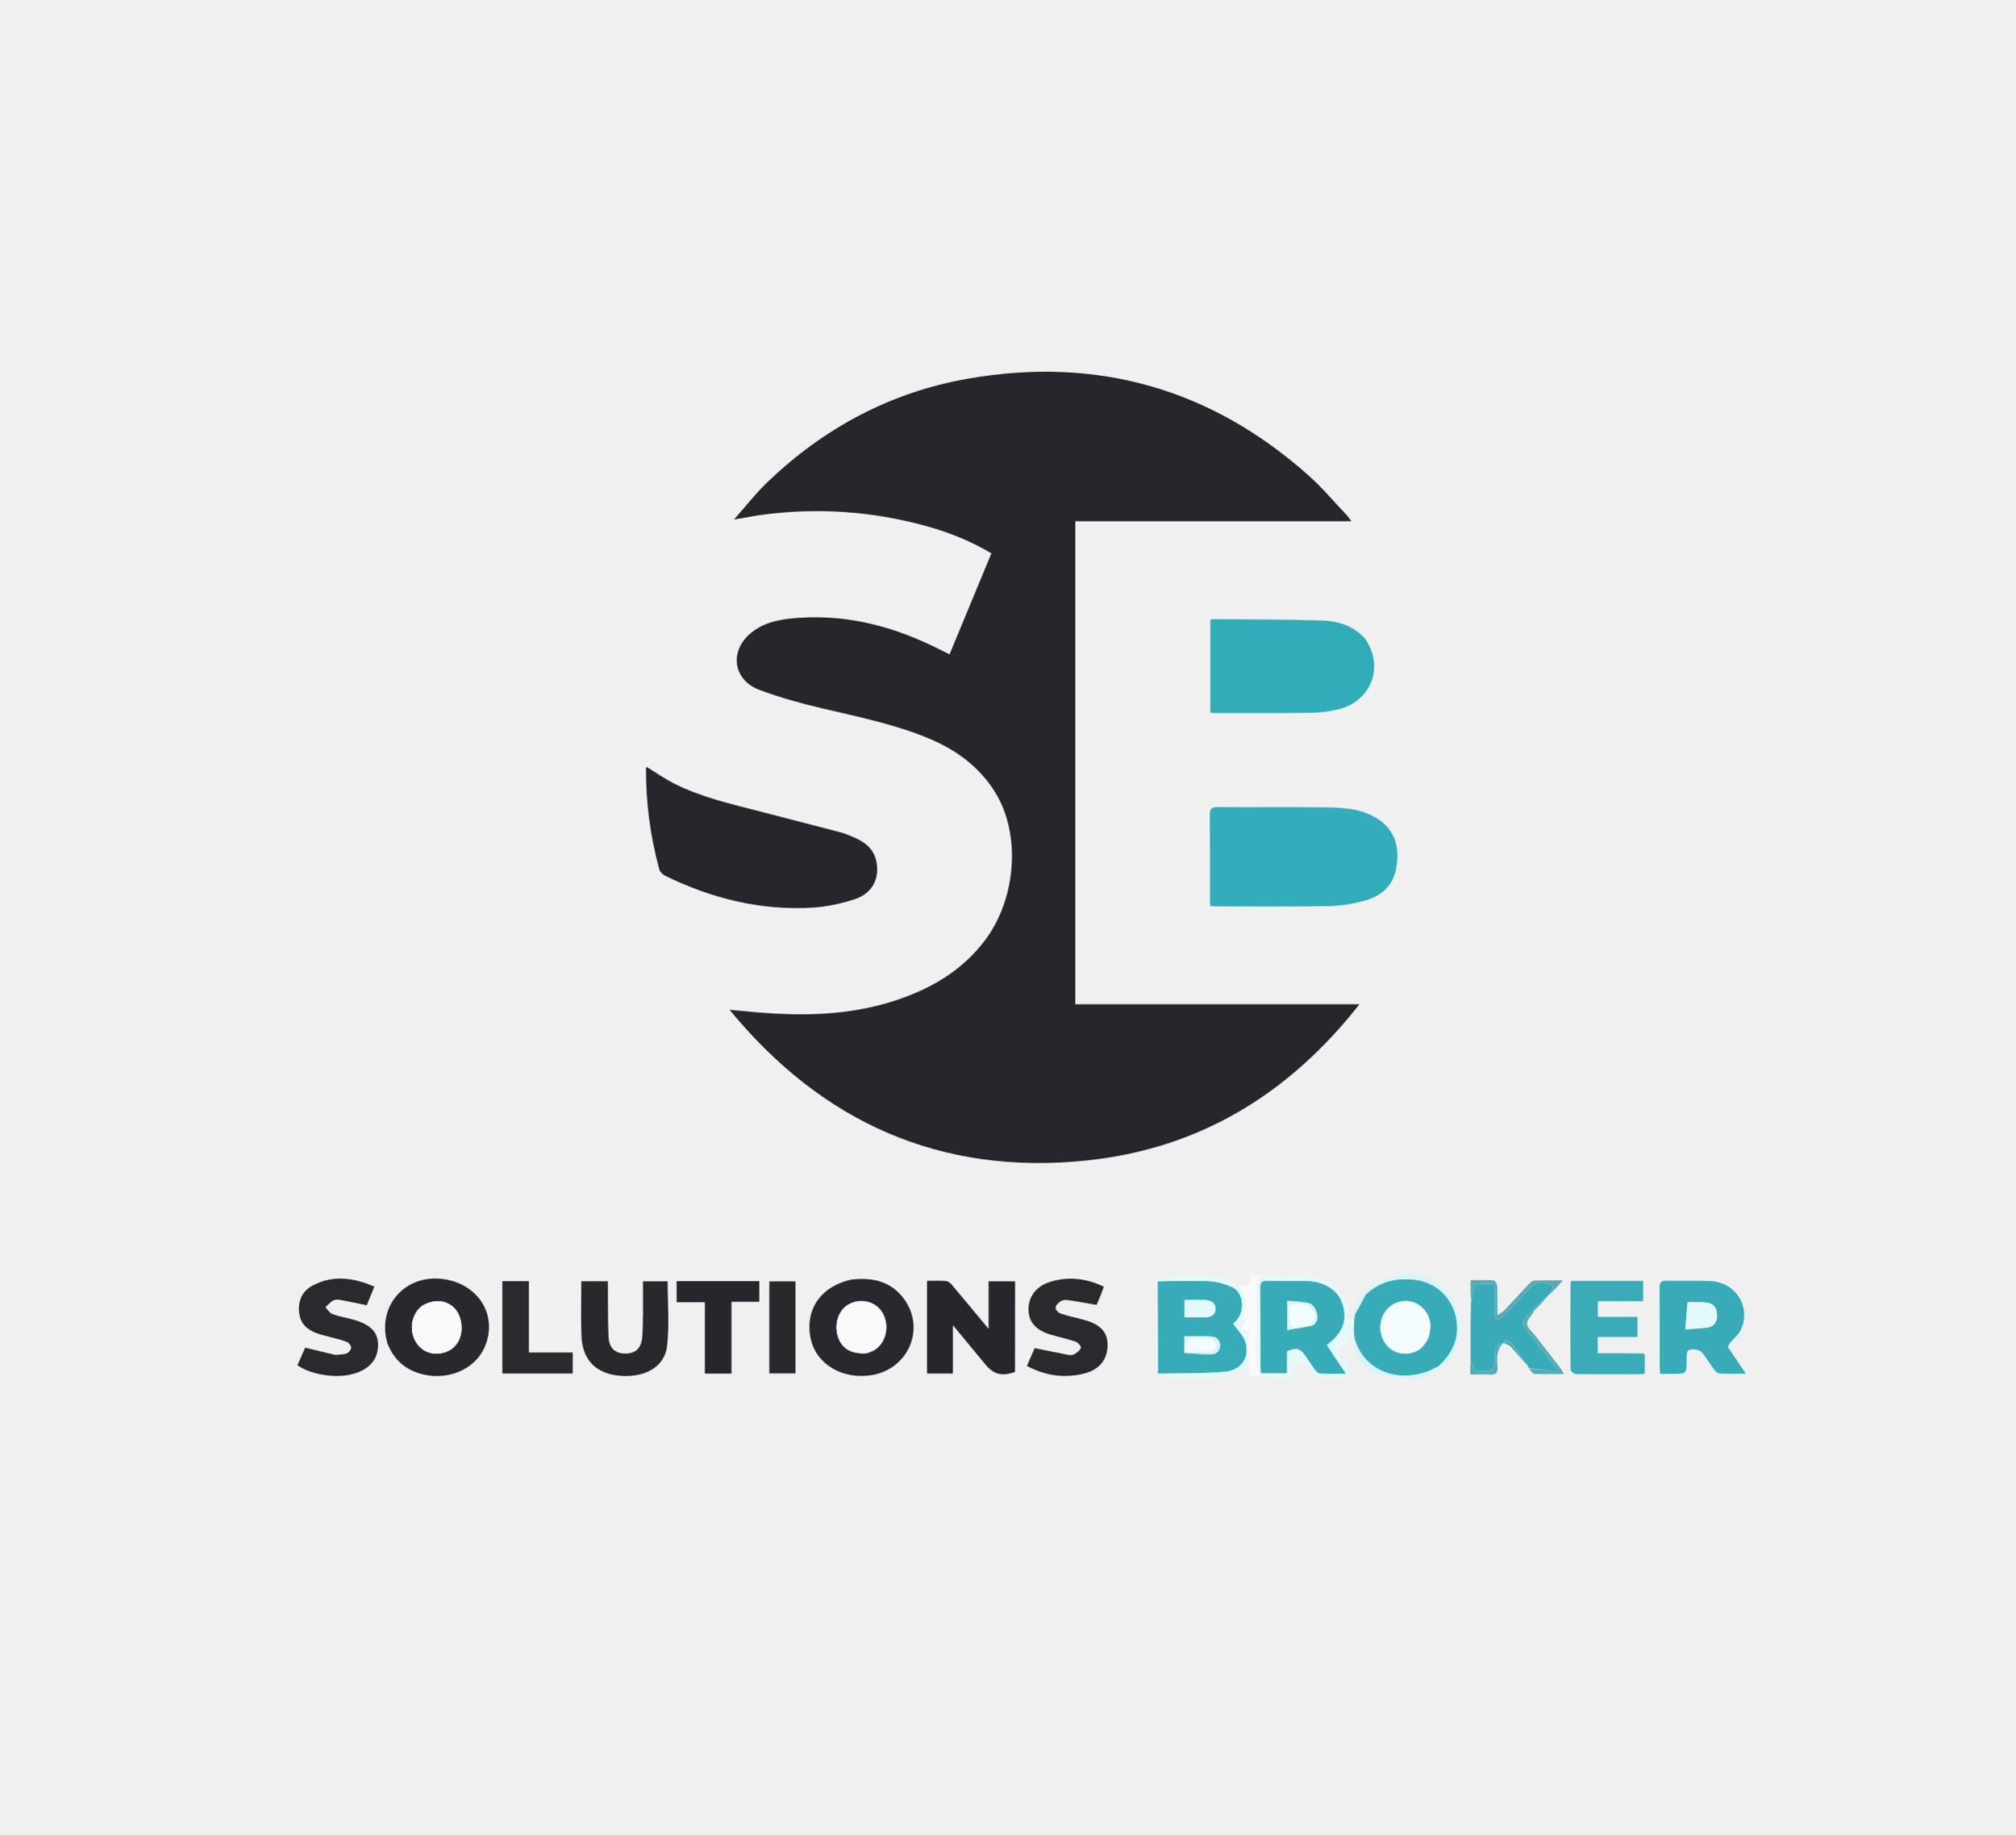
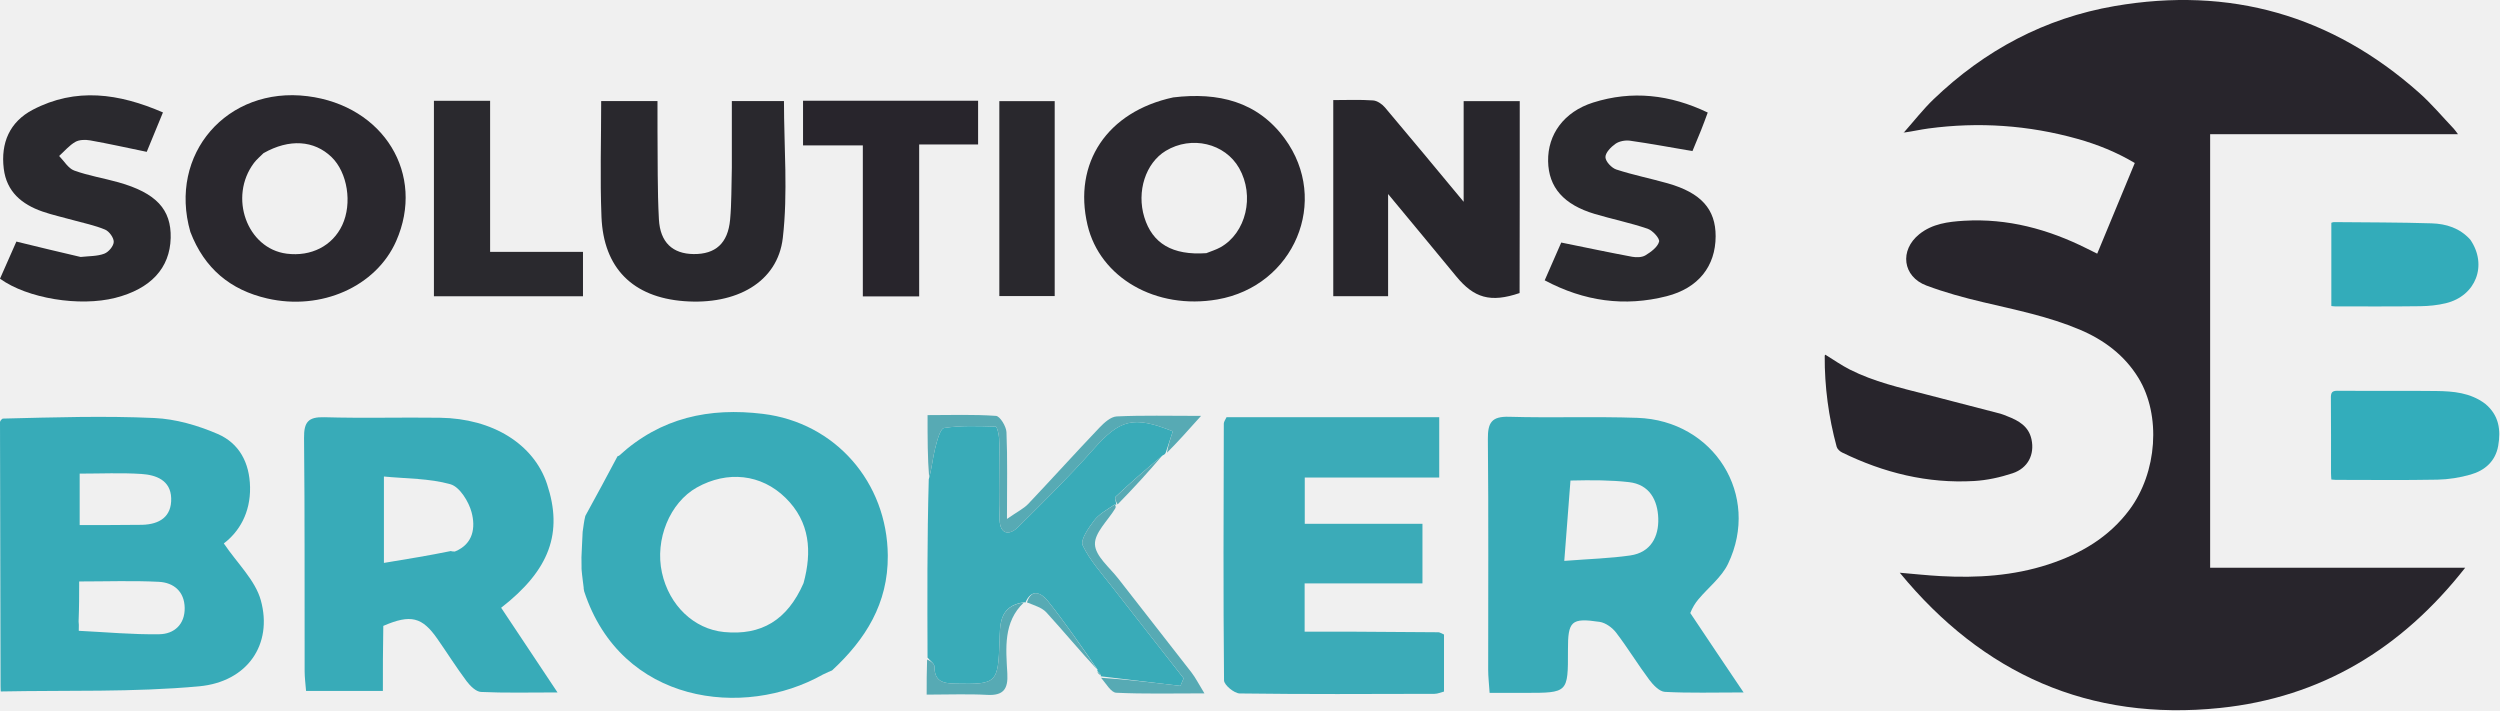
- <svg xmlns="http://www.w3.org/2000/svg" width="145" height="132" viewBox="0 0 145 132" fill="none">
-   <path d="M52.841 37.342C53.629 36.454 54.361 35.507 55.215 34.688C59.305 30.767 64.129 28.191 69.719 27.228C78.944 25.637 87.114 27.946 94.127 34.178C95.12 35.059 95.981 36.089 96.899 37.055C97.014 37.176 97.104 37.321 97.24 37.499C90.589 37.499 84 37.499 77.374 37.499C77.374 49.081 77.374 60.648 77.374 72.245C84.15 72.245 90.902 72.245 97.818 72.245C92.729 78.733 86.266 82.646 78.173 83.486C67.694 84.573 59.161 80.757 52.497 72.647C53.59 72.739 54.682 72.859 55.778 72.918C58.701 73.077 61.596 72.897 64.401 71.981C66.987 71.137 69.264 69.813 70.919 67.582C73.127 64.606 73.462 60.035 71.624 57.03C70.515 55.216 68.862 53.982 66.926 53.163C64.432 52.109 61.784 51.578 59.16 50.959C57.633 50.598 56.107 50.18 54.639 49.63C52.718 48.911 52.458 46.795 54.068 45.506C55.109 44.673 56.374 44.512 57.641 44.436C61.136 44.227 64.392 45.11 67.493 46.661C67.756 46.792 68.019 46.922 68.323 47.073C69.328 44.648 70.326 42.241 71.334 39.807C69.87 38.934 68.336 38.318 66.732 37.87C62.811 36.773 58.83 36.499 54.795 37.039C54.162 37.124 53.537 37.268 52.872 37.361C52.836 37.338 52.841 37.342 52.841 37.342Z" fill="#28252C" />
-   <path d="M61.092 60.094C62.032 60.453 62.831 60.911 63.055 61.958C63.314 63.168 62.775 64.263 61.539 64.674C60.55 65.002 59.495 65.234 58.456 65.295C54.727 65.513 51.209 64.638 47.87 63.006C47.69 62.918 47.487 62.729 47.438 62.548C46.792 60.163 46.465 57.734 46.481 55.261C46.481 55.232 46.508 55.203 46.525 55.168C47.183 55.57 47.816 56.019 48.5 56.365C50.429 57.339 52.525 57.819 54.601 58.353C56.591 58.865 58.58 59.381 60.569 59.9C60.735 59.943 60.892 60.019 61.092 60.094Z" fill="#28252C" />
-   <path d="M99.417 59.102C100.524 60.015 100.687 61.2 100.463 62.469C100.245 63.711 99.394 64.452 98.249 64.778C97.393 65.022 96.483 65.169 95.594 65.186C92.876 65.237 90.155 65.205 87.436 65.203C87.334 65.203 87.233 65.188 87.089 65.176C87.079 64.992 87.061 64.826 87.061 64.659C87.06 62.65 87.071 60.64 87.052 58.631C87.049 58.222 87.128 58.057 87.586 58.061C90.219 58.083 92.852 58.048 95.485 58.081C96.855 58.098 98.225 58.207 99.417 59.102Z" fill="#33ADBB" />
-   <path d="M98.228 45.948C99.625 47.987 98.678 50.45 96.273 51.038C95.608 51.2 94.907 51.269 94.22 51.278C91.952 51.309 89.684 51.294 87.415 51.294C87.316 51.294 87.216 51.277 87.088 51.264C87.088 49.029 87.088 46.82 87.088 44.593C87.156 44.573 87.219 44.537 87.283 44.538C89.896 44.563 92.511 44.555 95.123 44.636C96.278 44.672 97.38 45.005 98.228 45.948Z" fill="#33ACBA" />
-   <path d="M83.322 98.809C83.322 98.809 83.317 98.758 83.317 98.686C83.312 96.498 83.308 94.382 83.303 92.266C83.303 92.266 83.317 92.217 83.368 92.187C84.629 92.156 85.841 92.118 87.049 92.172C87.567 92.196 88.103 92.351 88.583 92.558C89.107 92.784 89.361 93.254 89.372 93.852C89.383 94.476 89.104 94.937 88.735 95.216C89.063 95.703 89.498 96.108 89.633 96.596C89.928 97.66 89.314 98.576 88.132 98.685C86.538 98.831 84.926 98.777 83.322 98.809ZM85.215 97.337C85.867 97.369 86.52 97.431 87.172 97.42C87.531 97.414 87.791 97.181 87.785 96.781C87.779 96.382 87.519 96.166 87.157 96.148C86.524 96.117 85.888 96.139 85.225 96.139C85.225 96.464 85.225 96.753 85.211 97.111C85.215 97.158 85.22 97.205 85.215 97.337ZM86.756 94.764C87.177 94.752 87.471 94.567 87.458 94.119C87.445 93.683 87.092 93.554 86.736 93.53C86.245 93.498 85.75 93.522 85.237 93.522C85.237 93.967 85.237 94.349 85.237 94.771C85.739 94.771 86.201 94.771 86.756 94.764Z" fill="#37ABB8" />
-   <path d="M73.034 98.7C72.047 99.036 71.486 98.87 70.88 98.131C70.137 97.225 69.386 96.325 68.566 95.335C68.566 96.555 68.566 97.668 68.566 98.807C67.924 98.807 67.328 98.807 66.703 98.807C66.703 96.597 66.703 94.389 66.703 92.143C67.165 92.143 67.612 92.123 68.056 92.154C68.198 92.164 68.364 92.281 68.462 92.396C69.333 93.426 70.192 94.466 71.133 95.599C71.133 94.401 71.133 93.31 71.133 92.178C71.787 92.178 72.381 92.178 73.039 92.178C73.039 94.33 73.039 96.489 73.034 98.7Z" fill="#28262C" />
-   <path d="M27.87 96.624C27.109 93.976 29.12 91.668 31.849 92.01C34.441 92.334 35.866 94.665 34.861 96.937C34.18 98.476 32.319 99.307 30.481 98.883C29.232 98.595 28.349 97.869 27.87 96.624ZM30.355 93.946C30.247 94.056 30.124 94.155 30.032 94.277C29.161 95.435 29.793 97.188 31.141 97.361C31.975 97.467 32.699 97.096 33.03 96.392C33.376 95.653 33.21 94.601 32.665 94.076C32.076 93.51 31.235 93.446 30.355 93.946Z" fill="#2A282E" />
-   <path d="M61.266 92.053C62.8 91.869 64.127 92.191 65.051 93.449C66.605 95.563 65.374 98.466 62.765 98.918C60.681 99.278 58.774 98.184 58.352 96.385C57.859 94.285 59.018 92.536 61.266 92.053ZM62.39 97.345C62.549 97.28 62.717 97.231 62.867 97.147C63.743 96.66 64.04 95.397 63.505 94.457C63.023 93.609 61.885 93.341 61.011 93.868C60.327 94.282 60.015 95.249 60.283 96.124C60.555 97.012 61.231 97.425 62.39 97.345Z" fill="#2A282E" />
-   <path d="M124.326 96.896C124.746 97.526 125.147 98.123 125.62 98.823C124.9 98.823 124.304 98.841 123.71 98.81C123.577 98.802 123.425 98.642 123.33 98.515C123.051 98.142 122.809 97.742 122.526 97.372C122.434 97.251 122.271 97.132 122.126 97.111C121.433 97.008 121.355 97.089 121.357 97.797C121.36 98.834 121.36 98.834 120.317 98.834C120.044 98.834 119.771 98.834 119.456 98.834C119.441 98.615 119.421 98.448 119.421 98.28C119.419 96.411 119.431 94.542 119.413 92.674C119.409 92.277 119.503 92.12 119.928 92.133C120.965 92.163 122.005 92.123 123.042 92.159C124.905 92.223 126.038 94.04 125.243 95.7C125.086 96.028 124.764 96.275 124.523 96.562C124.444 96.656 124.379 96.762 124.326 96.896ZM121.418 93.68C121.37 94.3 121.322 94.921 121.267 95.631C121.885 95.582 122.382 95.569 122.87 95.498C123.367 95.427 123.564 95.042 123.549 94.597C123.534 94.162 123.341 93.776 122.837 93.719C122.395 93.669 121.947 93.668 121.418 93.68Z" fill="#39ABB8" />
-   <path d="M103.497 98.292C103.44 98.316 103.383 98.339 103.274 98.392C101.353 99.475 98.378 99.107 97.481 96.374C97.482 96.355 97.466 96.32 97.468 96.28C97.456 96.162 97.441 96.083 97.43 95.971C97.424 95.891 97.414 95.847 97.417 95.767C97.421 95.685 97.411 95.638 97.414 95.547C97.428 95.326 97.429 95.148 97.443 94.932C97.466 94.785 97.475 94.677 97.508 94.543C97.786 94.041 98.038 93.567 98.291 93.093C98.291 93.093 98.296 93.095 98.328 93.08C99.344 92.15 100.528 91.908 101.819 92.066C103.58 92.28 104.836 93.732 104.849 95.504C104.858 96.668 104.31 97.539 103.497 98.292ZM102.805 96.173C103.013 95.409 102.963 94.689 102.369 94.105C101.777 93.522 100.954 93.44 100.217 93.851C99.56 94.218 99.192 95.115 99.368 95.919C99.543 96.715 100.144 97.289 100.877 97.36C101.776 97.448 102.409 97.078 102.805 96.173Z" fill="#38ABB8" />
-   <path d="M116.086 97.35C116.83 97.355 117.522 97.359 118.214 97.365C118.245 97.365 118.276 97.389 118.349 97.42C118.349 97.86 118.349 98.317 118.349 98.804C118.275 98.822 118.196 98.859 118.117 98.859C116.542 98.864 114.966 98.872 113.391 98.85C113.257 98.848 113.011 98.645 113.01 98.533C112.99 96.456 112.999 94.378 113.005 92.301C113.005 92.255 113.043 92.208 113.071 92.145C114.778 92.145 116.486 92.145 118.233 92.145C118.233 92.629 118.233 93.087 118.233 93.609C117.157 93.609 116.077 93.609 114.969 93.609C114.969 94.008 114.969 94.342 114.969 94.733C115.929 94.733 116.857 94.733 117.826 94.733C117.826 95.229 117.826 95.668 117.826 96.18C116.881 96.18 115.94 96.18 114.966 96.18C114.966 96.59 114.966 96.93 114.966 97.35C115.322 97.35 115.678 97.35 116.086 97.35Z" fill="#3BABB8" />
-   <path d="M46.268 94.446C46.268 93.668 46.268 92.942 46.268 92.177C46.889 92.177 47.484 92.177 48.039 92.177C48.039 93.731 48.177 95.299 47.999 96.829C47.825 98.332 46.42 99.112 44.641 98.975C42.907 98.841 41.907 97.856 41.838 96.109C41.787 94.813 41.828 93.513 41.828 92.175C42.442 92.175 43.054 92.175 43.742 92.175C43.742 92.504 43.739 92.843 43.742 93.181C43.753 94.186 43.736 95.192 43.79 96.195C43.832 96.982 44.26 97.366 44.966 97.374C45.712 97.383 46.134 97.01 46.209 96.209C46.261 95.642 46.25 95.069 46.268 94.446Z" fill="#29282D" />
-   <path d="M24.14 97.472C24.442 97.441 24.713 97.449 24.947 97.36C25.091 97.305 25.262 97.103 25.266 96.962C25.27 96.821 25.113 96.602 24.973 96.544C24.626 96.397 24.249 96.322 23.883 96.22C23.534 96.123 23.178 96.046 22.837 95.926C22.142 95.683 21.625 95.257 21.529 94.475C21.422 93.597 21.73 92.881 22.515 92.47C23.978 91.705 25.439 91.912 26.938 92.561C26.73 93.068 26.544 93.52 26.387 93.901C25.705 93.76 25.088 93.622 24.467 93.512C24.303 93.482 24.096 93.486 23.96 93.563C23.753 93.682 23.592 93.878 23.411 94.041C23.579 94.211 23.718 94.461 23.922 94.535C24.406 94.712 24.923 94.794 25.422 94.934C26.706 95.296 27.225 95.856 27.201 96.828C27.175 97.851 26.524 98.555 25.319 98.862C24.108 99.171 22.332 98.884 21.401 98.211C21.597 97.767 21.797 97.315 21.958 96.95C22.705 97.132 23.399 97.301 24.14 97.472Z" fill="#2A292E" />
-   <path d="M79.199 93.169C79.078 93.456 78.974 93.71 78.907 93.874C78.156 93.746 77.472 93.618 76.784 93.521C76.625 93.499 76.42 93.537 76.292 93.627C76.138 93.734 75.947 93.929 75.951 94.082C75.954 94.229 76.16 94.448 76.321 94.5C76.894 94.687 77.489 94.805 78.07 94.97C79.203 95.293 79.697 95.849 79.695 96.769C79.693 97.782 79.112 98.53 78.031 98.805C76.602 99.169 75.232 98.981 73.887 98.265C74.107 97.762 74.306 97.309 74.449 96.982C75.292 97.153 76.073 97.319 76.856 97.465C77.003 97.492 77.193 97.488 77.312 97.415C77.499 97.301 77.722 97.138 77.774 96.952C77.803 96.844 77.555 96.57 77.384 96.512C76.797 96.312 76.185 96.188 75.589 96.01C74.53 95.695 74.019 95.106 74.003 94.217C73.987 93.308 74.54 92.54 75.53 92.226C76.853 91.806 78.144 91.951 79.427 92.565C79.345 92.787 79.281 92.961 79.199 93.169Z" fill="#2A292E" />
-   <path d="M105.814 97.981C105.809 96.559 105.803 95.136 105.844 93.654C105.924 93.364 105.94 93.13 105.998 92.906C106.044 92.725 106.119 92.423 106.218 92.407C106.628 92.344 107.052 92.363 107.47 92.374C107.5 92.375 107.544 92.553 107.55 92.651C107.563 92.84 107.554 93.031 107.554 93.221C107.555 93.695 107.541 94.171 107.562 94.644C107.578 94.989 107.795 95.025 108.008 94.816C108.631 94.202 109.253 93.585 109.834 92.931C110.482 92.202 110.799 92.102 111.767 92.488C111.709 92.662 111.651 92.837 111.593 93.012C111.593 93.012 111.576 93.055 111.522 93.072C111.105 93.415 110.738 93.739 110.381 94.073C110.351 94.102 110.389 94.203 110.396 94.27C110.396 94.27 110.378 94.268 110.349 94.269C110.162 94.396 109.973 94.498 109.856 94.655C109.722 94.834 109.517 95.127 109.579 95.257C109.759 95.63 110.052 95.952 110.311 96.285C110.88 97.02 111.456 97.751 112.03 98.483C112.004 98.544 111.977 98.606 111.951 98.667C111.307 98.59 110.662 98.512 110.017 98.434C110.017 98.434 110.017 98.428 110.019 98.4C109.99 98.349 109.961 98.327 109.931 98.305C109.931 98.305 109.942 98.303 109.939 98.269C109.539 97.691 109.156 97.136 108.738 96.611C108.585 96.419 108.345 96.281 108.187 96.649C108.187 96.649 108.187 96.637 108.15 96.637C107.541 96.731 107.575 97.195 107.561 97.594C107.526 98.6 107.496 98.634 106.494 98.613C106.198 98.607 105.981 98.565 105.982 98.199C105.982 98.126 105.873 98.054 105.814 97.981Z" fill="#39ABB8" />
-   <path d="M52.633 95.176C52.633 96.418 52.633 97.608 52.633 98.815C51.98 98.815 51.38 98.815 50.718 98.815C50.718 97.117 50.718 95.432 50.718 93.683C50.01 93.683 49.361 93.683 48.687 93.683C48.687 93.143 48.687 92.668 48.687 92.165C50.673 92.165 52.639 92.165 54.635 92.165C54.635 92.658 54.635 93.133 54.635 93.652C53.976 93.652 53.342 93.652 52.633 93.652C52.633 94.17 52.633 94.647 52.633 95.176Z" fill="#28252C" />
-   <path d="M38.055 95.28C38.055 95.969 38.055 96.606 38.055 97.298C39.123 97.298 40.15 97.298 41.21 97.298C41.21 97.828 41.21 98.303 41.21 98.807C39.527 98.807 37.855 98.807 36.145 98.807C36.145 96.604 36.145 94.4 36.145 92.166C36.763 92.166 37.377 92.166 38.055 92.166C38.055 93.196 38.055 94.212 38.055 95.28Z" fill="#2A292E" />
-   <path d="M55.356 94.031C55.356 93.394 55.356 92.808 55.356 92.18C55.989 92.18 56.598 92.18 57.238 92.18C57.238 94.379 57.238 96.57 57.238 98.801C56.634 98.801 56.024 98.801 55.356 98.801C55.356 97.22 55.356 95.652 55.356 94.031Z" fill="#29282D" />
-   <path d="M97.404 95.802C97.414 95.847 97.424 95.892 97.411 95.972C97.388 96.007 97.35 96.012 97.35 96.012C96.887 95.947 96.916 96.204 97.06 96.526C96.751 96.705 96.463 96.873 96.08 97.096C96.369 97.49 96.672 97.893 96.961 98.305C97.062 98.45 97.231 98.716 97.19 98.76C97.042 98.921 96.828 99.072 96.618 99.113C96.317 99.171 95.99 99.084 95.687 99.136C94.801 99.288 94.306 98.827 93.943 98.108C93.878 97.978 93.772 97.869 93.732 97.815C93.576 98.017 93.477 98.162 93.36 98.292C93.306 98.352 93.171 98.369 93.155 98.427C92.94 99.227 92.312 99.157 91.705 99.127C91.397 99.111 91.09 99.082 90.726 99.008C90.577 98.688 90.415 98.422 90.404 98.15C90.371 97.245 90.384 96.337 90.395 95.43C90.4 95.02 90.494 94.606 90.456 94.202C90.376 93.362 90.252 92.528 90.704 91.745C91.373 91.779 92.044 91.856 92.711 91.835C93.224 91.818 93.732 91.677 94.243 91.592C94.258 91.637 94.274 91.682 94.29 91.727C94.189 91.802 94.088 91.877 93.987 91.952C95.44 91.846 96.377 92.469 96.926 93.923C96.898 93.913 97.008 93.954 97.102 93.989C97.253 94.314 96.53 94.759 97.329 94.966C97.389 94.968 97.43 94.97 97.43 94.97C97.429 95.148 97.428 95.327 97.391 95.555C97.372 95.671 97.388 95.736 97.404 95.802ZM92.617 97.163C93.276 96.919 93.551 96.995 93.922 97.528C94.159 97.868 94.38 98.22 94.628 98.551C94.713 98.665 94.855 98.806 94.977 98.812C95.553 98.839 96.132 98.824 96.834 98.824C96.327 98.062 95.894 97.413 95.466 96.769C96.647 95.852 96.971 94.948 96.58 93.768C96.259 92.799 95.264 92.174 93.98 92.157C93.046 92.144 92.111 92.172 91.177 92.144C90.783 92.133 90.678 92.262 90.682 92.646C90.702 94.532 90.692 96.418 90.696 98.304C90.697 98.469 90.719 98.634 90.731 98.787C91.374 98.787 91.954 98.787 92.595 98.787C92.595 98.25 92.595 97.752 92.617 97.163Z" fill="#E4F9FA" />
-   <path d="M83.322 98.853C84.926 98.777 86.538 98.831 88.132 98.685C89.314 98.576 89.928 97.66 89.633 96.596C89.498 96.108 89.063 95.703 88.735 95.216C89.104 94.937 89.383 94.476 89.372 93.852C89.361 93.254 89.107 92.784 88.583 92.558C88.103 92.352 87.567 92.196 87.049 92.173C85.841 92.118 84.629 92.156 83.371 92.162C83.548 92.061 83.768 91.877 83.999 91.862C84.957 91.796 85.919 91.746 86.878 91.763C87.33 91.772 87.779 91.947 88.27 92.051C88.311 92.055 88.31 92.055 88.31 92.055C88.528 92.189 88.746 92.324 89.027 92.465C89.09 92.472 89.142 92.472 89.142 92.472C89.142 92.472 89.143 92.471 89.143 92.509C89.281 92.73 89.42 92.913 89.562 93.134C89.598 93.32 89.63 93.468 89.662 93.65C89.662 93.731 89.662 93.777 89.662 93.862C89.662 93.98 89.662 94.058 89.644 94.163C89.569 94.276 89.513 94.362 89.456 94.489C89.524 94.677 89.593 94.823 89.662 94.968C89.663 94.968 89.662 94.969 89.658 95.005C89.559 95.192 89.463 95.343 89.327 95.556C89.526 95.645 89.698 95.722 89.898 95.822C89.892 96.069 89.833 96.292 89.832 96.516C89.831 97.109 89.855 97.702 89.87 98.295C89.6 98.406 89.331 98.516 89.061 98.627C88.66 98.793 88.263 99.086 87.855 99.104C86.49 99.165 85.12 99.135 83.752 99.118C83.608 99.116 83.465 98.974 83.322 98.853Z" fill="#E4F9FA" />
-   <path d="M89.558 93.096C89.419 92.913 89.281 92.73 89.142 92.509C89.955 92.522 89.955 92.522 89.991 91.718C90.206 91.709 90.431 91.698 90.68 91.717C90.252 92.528 90.376 93.361 90.456 94.202C90.494 94.606 90.4 95.02 90.395 95.43C90.384 96.337 90.371 97.245 90.404 98.15C90.414 98.422 90.576 98.688 90.686 98.99C90.438 99.024 90.174 99.024 89.927 99.024C89.927 98.744 89.927 98.545 89.898 98.32C89.855 97.702 89.831 97.109 89.832 96.516C89.833 96.292 89.892 96.069 89.897 95.782C89.869 95.488 89.869 95.256 89.869 94.99C89.825 94.986 89.743 94.977 89.662 94.969C89.662 94.969 89.663 94.968 89.663 94.927C89.594 94.74 89.525 94.594 89.456 94.448C89.513 94.362 89.569 94.276 89.679 94.158C89.709 94.025 89.685 93.924 89.662 93.823C89.662 93.777 89.662 93.731 89.699 93.643C89.761 93.437 89.784 93.272 89.808 93.107C89.725 93.104 89.641 93.1 89.558 93.096Z" fill="#FAF9FA" />
-   <path d="M103.517 98.318C104.31 97.539 104.858 96.668 104.849 95.504C104.836 93.731 103.58 92.28 101.819 92.065C100.528 91.908 99.344 92.149 98.326 93.078C98.328 92.943 98.318 92.709 98.406 92.664C98.977 92.37 99.566 92.107 100.157 91.854C100.343 91.774 100.555 91.728 100.757 91.715C101.148 91.69 101.545 91.666 101.933 91.707C102.275 91.742 102.609 91.866 102.838 91.923C103.139 92.144 103.353 92.348 103.606 92.475C103.857 92.602 104.135 92.61 104.169 93.013C104.186 93.209 104.507 93.362 104.598 93.574C105.215 95.005 105.137 96.43 104.397 97.786C104.253 98.05 103.831 98.162 103.517 98.318Z" fill="#D6F5F7" />
-   <path d="M111.624 93.008C111.651 92.836 111.709 92.661 111.766 92.488C110.799 92.102 110.482 92.201 109.833 92.931C109.253 93.585 108.631 94.201 108.008 94.815C107.795 95.025 107.578 94.988 107.562 94.644C107.541 94.17 107.555 93.695 107.554 93.22C107.554 93.031 107.563 92.84 107.55 92.651C107.544 92.553 107.5 92.375 107.47 92.374C107.052 92.363 106.628 92.344 106.218 92.407C106.119 92.422 106.044 92.725 105.997 92.906C105.94 93.129 105.924 93.364 105.852 93.606C105.814 93.136 105.814 92.655 105.814 92.095C106.377 92.095 106.928 92.075 107.474 92.113C107.572 92.12 107.723 92.368 107.729 92.509C107.757 93.157 107.742 93.808 107.742 94.615C108.004 94.432 108.151 94.362 108.255 94.252C108.837 93.638 109.404 93.01 109.988 92.397C110.101 92.278 110.261 92.133 110.406 92.126C111.038 92.097 111.672 92.114 112.452 92.114C112.123 92.481 111.889 92.743 111.624 93.008Z" fill="#57AAB4" />
-   <path d="M110.026 98.47C110.662 98.512 111.307 98.59 111.951 98.667C111.977 98.606 112.004 98.544 112.03 98.483C111.456 97.751 110.88 97.02 110.311 96.285C110.052 95.952 109.759 95.63 109.579 95.257C109.517 95.127 109.722 94.834 109.856 94.655C109.973 94.498 110.162 94.396 110.358 94.267C110.387 94.296 110.385 94.334 110.369 94.362C110.192 94.654 109.864 94.952 109.877 95.234C109.89 95.52 110.234 95.794 110.444 96.065C111.033 96.825 111.63 97.579 112.218 98.338C112.318 98.468 112.392 98.617 112.534 98.849C111.752 98.849 111.072 98.866 110.394 98.834C110.269 98.828 110.153 98.621 110.026 98.47Z" fill="#57AAB4" />
-   <path d="M97.48 96.394C98.378 99.107 101.353 99.474 103.258 98.418C103.005 98.803 102.719 99.154 102.145 99.135C101.116 99.102 100.083 99.196 99.084 98.826C98.757 98.704 98.469 98.594 98.296 98.263C98.234 98.145 98.072 98.08 97.918 97.987C97.88 97.984 97.881 97.985 97.881 97.985C97.802 97.81 97.705 97.641 97.647 97.46C97.569 97.219 97.521 96.969 97.462 96.639C97.469 96.502 97.475 96.448 97.48 96.394Z" fill="#D6F5F7" />
-   <path d="M105.803 98.027C105.873 98.054 105.982 98.126 105.982 98.198C105.981 98.565 106.198 98.607 106.494 98.613C107.496 98.634 107.525 98.599 107.561 97.594C107.575 97.195 107.541 96.731 108.153 96.641C107.649 97.117 107.716 97.752 107.751 98.367C107.772 98.744 107.656 98.908 107.258 98.886C106.795 98.86 106.328 98.88 105.792 98.88C105.792 98.576 105.792 98.324 105.803 98.027Z" fill="#57AAB4" />
-   <path d="M83.275 92.299C83.308 94.382 83.312 96.498 83.31 98.661C83.274 98.648 83.221 98.588 83.221 98.527C83.227 96.462 83.237 94.397 83.275 92.299Z" fill="#E4F9FA" />
-   <path d="M108.227 96.641C108.345 96.281 108.585 96.419 108.737 96.611C109.156 97.137 109.539 97.692 109.935 98.273C109.525 97.835 109.124 97.35 108.701 96.885C108.593 96.767 108.414 96.715 108.227 96.641Z" fill="#57AAB4" />
-   <path d="M110.428 94.26C110.389 94.203 110.35 94.102 110.381 94.073C110.737 93.739 111.105 93.415 111.503 93.084C111.178 93.469 110.819 93.859 110.428 94.26Z" fill="#57AAB4" />
-   <path d="M98.254 93.097C98.038 93.567 97.786 94.041 97.501 94.536C97.469 94.556 97.455 94.543 97.458 94.51C97.461 94.431 97.462 94.387 97.463 94.342C97.502 93.8 97.64 93.317 98.254 93.097Z" fill="#D6F5F7" />
-   <path d="M88.311 92.055C88.236 91.939 88.16 91.823 88.068 91.682C88.257 91.682 88.463 91.682 88.846 91.682C88.614 91.87 88.501 91.961 88.349 92.054C88.31 92.055 88.311 92.055 88.311 92.055Z" fill="#E4F9FA" />
-   <path d="M95.105 91.831C95.186 91.74 95.3 91.657 95.415 91.574C95.441 91.627 95.467 91.68 95.493 91.733C95.375 91.769 95.258 91.805 95.105 91.831Z" fill="#E4F9FA" />
-   <path d="M97.481 96.374C97.475 96.448 97.469 96.502 97.461 96.596C97.408 96.545 97.358 96.453 97.361 96.34C97.431 96.319 97.448 96.319 97.466 96.319C97.466 96.319 97.482 96.355 97.481 96.374Z" fill="#E4F9FA" />
-   <path d="M97.443 94.932C97.43 94.97 97.389 94.968 97.368 94.966C97.351 94.854 97.355 94.744 97.384 94.592C97.408 94.549 97.455 94.543 97.455 94.543C97.455 94.543 97.469 94.556 97.477 94.563C97.475 94.678 97.466 94.785 97.443 94.932Z" fill="#D6F5F7" />
-   <path d="M97.458 94.51C97.455 94.543 97.408 94.55 97.384 94.551C97.374 94.485 97.388 94.417 97.432 94.346C97.462 94.387 97.461 94.431 97.458 94.51Z" fill="#E4F9FA" />
-   <path d="M97.881 98.192C97.827 98.167 97.773 98.143 97.719 98.119C97.752 98.077 97.786 98.035 97.85 97.989C97.881 97.985 97.88 97.984 97.88 97.984C97.879 98.03 97.879 98.077 97.879 98.158C97.88 98.192 97.881 98.192 97.881 98.192Z" fill="#D6F5F7" />
-   <path d="M97.468 96.279C97.448 96.319 97.431 96.319 97.388 96.32C97.36 96.243 97.358 96.165 97.353 96.05C97.35 96.011 97.388 96.007 97.407 96.006C97.441 96.083 97.456 96.161 97.468 96.279Z" fill="#D6F5F7" />
-   <path d="M109.936 98.332C109.96 98.327 109.99 98.349 110.022 98.4C109.996 98.406 109.969 98.383 109.936 98.332Z" fill="#57AAB4" />
-   <path d="M89.132 92.454C89.14 92.472 89.09 92.471 89.064 92.471C89.067 92.459 89.095 92.448 89.132 92.454Z" fill="#FAF9FA" />
-   <path d="M97.88 98.192C97.892 98.207 97.904 98.221 97.916 98.234C97.908 98.229 97.9 98.224 97.886 98.205C97.881 98.191 97.88 98.192 97.88 98.192Z" fill="#D6F5F7" />
-   <path d="M95.753 91.791C95.75 91.787 95.755 91.796 95.753 91.791V91.791Z" fill="#E4F9FA" />
-   <path d="M52.832 37.337C52.83 37.357 52.83 37.379 52.831 37.401C52.821 37.386 52.811 37.372 52.821 37.35C52.841 37.342 52.835 37.339 52.832 37.337Z" fill="#28252C" />
-   <path d="M86.709 94.768C86.201 94.771 85.739 94.771 85.237 94.771C85.237 94.349 85.237 93.967 85.237 93.522C85.75 93.522 86.245 93.498 86.736 93.53C87.092 93.553 87.445 93.683 87.458 94.119C87.471 94.567 87.177 94.752 86.709 94.768Z" fill="#E4F9FA" />
-   <path d="M85.225 97.251C85.22 97.204 85.215 97.158 85.24 97.049C85.409 96.351 85.561 96.21 86.19 96.222C86.512 96.228 86.846 96.254 87.15 96.35C87.311 96.401 87.522 96.621 87.524 96.766C87.525 96.921 87.315 97.201 87.179 97.213C86.531 97.265 85.877 97.245 85.225 97.251Z" fill="#F3FCFC" />
-   <path d="M85.219 97.294C85.877 97.246 86.531 97.265 87.179 97.213C87.315 97.202 87.525 96.921 87.524 96.766C87.522 96.621 87.311 96.401 87.15 96.35C86.846 96.254 86.512 96.228 86.19 96.222C85.561 96.21 85.409 96.351 85.246 97.014C85.225 96.753 85.225 96.464 85.225 96.139C85.888 96.139 86.524 96.117 87.157 96.148C87.519 96.166 87.779 96.382 87.785 96.781C87.791 97.181 87.531 97.414 87.172 97.42C86.52 97.431 85.867 97.369 85.219 97.294Z" fill="#D6F5F7" />
-   <path d="M30.389 93.926C31.235 93.446 32.076 93.51 32.665 94.076C33.21 94.602 33.376 95.653 33.03 96.392C32.699 97.096 31.975 97.467 31.141 97.361C29.793 97.188 29.161 95.435 30.032 94.277C30.124 94.155 30.247 94.056 30.389 93.926Z" fill="#FAF9FA" />
-   <path d="M62.346 97.351C61.231 97.424 60.555 97.012 60.283 96.124C60.014 95.249 60.327 94.281 61.011 93.868C61.885 93.341 63.023 93.609 63.505 94.457C64.04 95.397 63.743 96.659 62.867 97.147C62.717 97.23 62.549 97.28 62.346 97.351Z" fill="#FAF9FA" />
-   <path d="M121.46 93.663C121.947 93.668 122.395 93.669 122.837 93.719C123.341 93.776 123.534 94.162 123.549 94.597C123.564 95.042 123.367 95.427 122.87 95.499C122.382 95.569 121.885 95.582 121.267 95.631C121.322 94.921 121.37 94.3 121.46 93.663Z" fill="#E4F9FA" />
-   <path d="M102.791 96.212C102.409 97.078 101.776 97.448 100.877 97.361C100.145 97.289 99.543 96.715 99.368 95.919C99.192 95.115 99.56 94.218 100.217 93.851C100.954 93.44 101.777 93.522 102.369 94.105C102.963 94.69 103.013 95.409 102.791 96.212Z" fill="#F3FCFC" />
-   <path d="M97.417 95.767C97.388 95.736 97.372 95.671 97.379 95.597C97.411 95.638 97.421 95.685 97.417 95.767Z" fill="#D6F5F7" />
-   <path d="M92.606 97.208C92.595 97.752 92.595 98.25 92.595 98.787C91.954 98.787 91.374 98.787 90.731 98.787C90.719 98.634 90.697 98.469 90.696 98.304C90.692 96.418 90.702 94.532 90.682 92.646C90.678 92.261 90.783 92.133 91.177 92.144C92.111 92.171 93.046 92.144 93.98 92.157C95.264 92.174 96.259 92.799 96.58 93.768C96.971 94.947 96.647 95.851 95.466 96.768C95.894 97.412 96.327 98.062 96.834 98.824C96.132 98.824 95.553 98.839 94.977 98.812C94.855 98.806 94.713 98.665 94.628 98.551C94.38 98.219 94.159 97.868 93.922 97.528C93.55 96.994 93.276 96.919 92.606 97.208ZM94.342 95.404C94.793 95.221 94.847 94.819 94.748 94.45C94.678 94.188 94.458 93.833 94.234 93.77C93.723 93.627 93.168 93.637 92.621 93.583C92.621 94.325 92.621 94.939 92.621 95.68C93.206 95.584 93.733 95.497 94.246 95.391C94.246 95.391 94.265 95.404 94.342 95.404Z" fill="#38ABB8" />
-   <path d="M89.658 95.004C89.743 94.977 89.825 94.985 89.869 94.99C89.869 95.256 89.869 95.488 89.87 95.76C89.698 95.722 89.526 95.645 89.327 95.556C89.463 95.343 89.559 95.192 89.658 95.004Z" fill="white" />
-   <path d="M89.562 93.134C89.641 93.1 89.725 93.104 89.808 93.107C89.784 93.272 89.761 93.437 89.7 93.609C89.63 93.468 89.598 93.32 89.562 93.134Z" fill="white" />
-   <path d="M89.456 94.49C89.525 94.594 89.594 94.741 89.662 94.928C89.593 94.823 89.524 94.677 89.456 94.49Z" fill="white" />
-   <path d="M89.662 93.862C89.685 93.924 89.709 94.025 89.697 94.13C89.662 94.058 89.662 93.979 89.662 93.862Z" fill="white" />
-   <path d="M94.26 95.41C93.733 95.497 93.206 95.584 92.621 95.68C92.621 94.939 92.621 94.326 92.621 93.583C93.168 93.637 93.723 93.627 94.234 93.77C94.458 93.833 94.678 94.188 94.748 94.45C94.847 94.819 94.793 95.221 94.298 95.366C94.386 95.097 94.619 94.865 94.619 94.634C94.618 94.427 94.406 94.135 94.208 94.029C93.763 93.793 93.263 93.687 92.779 93.957C92.725 93.987 92.739 94.168 92.748 94.278C92.777 94.63 92.819 94.982 92.857 95.353C92.98 95.393 93.11 95.472 93.239 95.471C93.58 95.469 93.92 95.433 94.26 95.41Z" fill="#D6F5F7" />
-   <path d="M94.253 95.401C93.92 95.433 93.58 95.47 93.239 95.472C93.11 95.472 92.98 95.394 92.857 95.353C92.819 94.982 92.777 94.63 92.748 94.278C92.739 94.169 92.725 93.987 92.78 93.957C93.263 93.687 93.763 93.793 94.208 94.029C94.406 94.135 94.618 94.427 94.619 94.635C94.619 94.865 94.386 95.097 94.26 95.366C94.266 95.405 94.246 95.392 94.253 95.401Z" fill="#F3FCFC" />
+ <svg xmlns="http://www.w3.org/2000/svg" width="176" height="50" viewBox="0 0 176 50" fill="none">
+   <path d="M134.046 9.311C134.738 8.531 135.381 7.7 136.131 6.98C139.724 3.536 143.96 1.274 148.87 0.427C156.973 -0.97 164.149 1.058 170.309 6.532C171.181 7.306 171.937 8.211 172.743 9.059C172.844 9.165 172.924 9.292 173.042 9.449C167.201 9.449 161.413 9.449 155.594 9.449C155.594 19.621 155.594 29.781 155.594 39.967C161.545 39.967 167.476 39.967 173.551 39.967C169.08 45.666 163.404 49.103 156.296 49.84C147.092 50.796 139.597 47.444 133.744 40.32C134.704 40.401 135.663 40.507 136.625 40.559C139.193 40.698 141.735 40.54 144.199 39.736C146.471 38.994 148.471 37.831 149.925 35.871C151.864 33.258 152.158 29.243 150.544 26.604C149.57 25.01 148.118 23.926 146.417 23.207C144.227 22.281 141.901 21.815 139.596 21.271C138.255 20.954 136.914 20.587 135.625 20.104C133.938 19.473 133.71 17.614 135.124 16.482C136.038 15.75 137.149 15.609 138.262 15.542C141.332 15.358 144.191 16.134 146.915 17.496C147.146 17.611 147.377 17.725 147.644 17.858C148.527 15.728 149.403 13.614 150.289 11.476C149.003 10.71 147.655 10.168 146.247 9.774C142.803 8.811 139.306 8.57 135.762 9.045C135.206 9.12 134.657 9.246 134.073 9.328C134.041 9.308 134.046 9.311 134.046 9.311Z" fill="#28252C" />
+   <path d="M141.293 29.295C142.119 29.61 142.821 30.012 143.018 30.932C143.245 31.995 142.772 32.957 141.686 33.318C140.817 33.606 139.89 33.81 138.978 33.863C135.703 34.054 132.613 33.286 129.68 31.853C129.522 31.776 129.344 31.609 129.301 31.45C128.733 29.356 128.446 27.222 128.46 25.05C128.46 25.025 128.484 24.999 128.499 24.968C129.077 25.322 129.633 25.716 130.234 26.02C131.928 26.876 133.769 27.297 135.592 27.766C137.34 28.216 139.087 28.669 140.834 29.125C140.98 29.163 141.118 29.229 141.293 29.295Z" fill="#28252C" />
+   <path d="M174.956 28.425C175.928 29.226 176.07 30.267 175.874 31.382C175.682 32.473 174.935 33.123 173.929 33.41C173.178 33.624 172.379 33.753 171.598 33.768C169.21 33.813 166.82 33.784 164.432 33.783C164.343 33.783 164.254 33.77 164.127 33.759C164.118 33.598 164.103 33.452 164.103 33.306C164.102 31.541 164.111 29.776 164.095 28.011C164.092 27.652 164.161 27.506 164.564 27.51C166.876 27.529 169.189 27.499 171.502 27.527C172.705 27.542 173.909 27.638 174.956 28.425Z" fill="#33ADBB" />
+   <path d="M173.911 16.875C175.138 18.666 174.307 20.829 172.194 21.345C171.61 21.488 170.994 21.548 170.391 21.557C168.399 21.584 166.406 21.57 164.414 21.571C164.327 21.571 164.24 21.555 164.126 21.545C164.126 19.581 164.126 17.641 164.126 15.685C164.186 15.668 164.242 15.636 164.298 15.636C166.593 15.659 168.89 15.651 171.184 15.723C172.198 15.754 173.166 16.046 173.911 16.875Z" fill="#33ACBA" />
+   <path d="M0.056 48.679C0.056 48.679 0.04 48.531 0.041 48.321C0.028 41.974 0.014 35.837 0 29.701C0 29.701 0.04 29.558 0.188 29.469C3.847 29.379 7.362 29.268 10.865 29.428C12.369 29.496 13.924 29.947 15.316 30.547C16.836 31.201 17.571 32.564 17.604 34.3C17.637 36.109 16.828 37.448 15.756 38.257C16.709 39.667 17.969 40.843 18.361 42.258C19.216 45.346 17.436 48.003 14.007 48.318C9.384 48.742 4.709 48.586 0.056 48.679ZM5.545 44.409C7.438 44.501 9.333 44.681 11.224 44.65C12.264 44.632 13.02 43.956 13.002 42.795C12.984 41.64 12.229 41.013 11.179 40.96C9.342 40.868 7.498 40.935 5.574 40.935C5.574 41.875 5.574 42.714 5.533 43.753C5.547 43.889 5.561 44.025 5.545 44.409ZM10.017 36.947C11.239 36.911 12.09 36.374 12.052 35.075C12.015 33.81 10.99 33.434 9.958 33.367C8.533 33.274 7.097 33.343 5.609 33.343C5.609 34.633 5.609 35.742 5.609 36.965C7.066 36.965 8.405 36.965 10.017 36.947Z" fill="#37ABB8" />
+   <path d="M106.979 20.631C104.933 21.328 103.772 20.984 102.516 19.453C100.976 17.576 99.421 15.711 97.722 13.659C97.722 16.188 97.722 18.493 97.722 20.852C96.392 20.852 95.157 20.852 93.862 20.852C93.862 16.273 93.862 11.699 93.862 7.046C94.819 7.046 95.746 7.005 96.665 7.07C96.959 7.09 97.302 7.331 97.505 7.57C99.311 9.703 101.09 11.859 103.041 14.206C103.041 11.724 103.041 9.463 103.041 7.119C104.396 7.119 105.627 7.119 106.99 7.119C106.99 11.576 106.99 16.051 106.979 20.631Z" fill="#28262C" />
+   <path d="M13.403 16.331C11.825 10.846 15.993 6.064 21.648 6.771C27.017 7.443 29.97 12.273 27.887 16.98C26.476 20.169 22.619 21.89 18.812 21.012C16.224 20.416 14.395 18.911 13.403 16.331ZM18.551 10.782C18.326 11.01 18.072 11.216 17.881 11.469C16.077 13.868 17.388 17.499 20.18 17.858C21.907 18.079 23.409 17.309 24.093 15.85C24.811 14.32 24.467 12.141 23.337 11.053C22.117 9.88 20.375 9.747 18.551 10.782Z" fill="#2A282E" />
+   <path d="M82.596 6.857C85.774 6.476 88.525 7.144 90.439 9.749C93.658 14.129 91.108 20.145 85.703 21.081C81.385 21.828 77.433 19.56 76.559 15.834C75.538 11.482 77.939 7.858 82.596 6.857ZM84.925 17.823C85.255 17.688 85.604 17.585 85.914 17.413C87.729 16.402 88.344 13.787 87.236 11.838C86.238 10.082 83.879 9.526 82.069 10.619C80.651 11.475 80.004 13.481 80.56 15.293C81.124 17.133 82.525 17.988 84.925 17.823Z" fill="#2A282E" />
+   <path d="M118.996 43.157C120.214 44.985 121.379 46.715 122.749 48.748C120.661 48.748 118.932 48.801 117.211 48.708C116.824 48.688 116.382 48.222 116.108 47.855C115.299 46.773 114.595 45.612 113.776 44.538C113.507 44.187 113.036 43.843 112.616 43.78C110.606 43.483 110.378 43.718 110.384 45.772C110.392 48.778 110.392 48.778 107.368 48.778C106.576 48.778 105.784 48.778 104.869 48.778C104.828 48.144 104.769 47.658 104.768 47.172C104.764 41.752 104.799 36.33 104.746 30.91C104.735 29.76 105.006 29.305 106.238 29.341C109.247 29.429 112.263 29.312 115.271 29.416C120.676 29.603 123.961 34.873 121.656 39.689C121.202 40.638 120.268 41.356 119.568 42.19C119.34 42.462 119.151 42.768 118.996 43.157ZM110.561 33.83C110.422 35.629 110.284 37.428 110.125 39.487C111.916 39.347 113.357 39.308 114.773 39.103C116.215 38.895 116.785 37.781 116.742 36.49C116.699 35.225 116.14 34.107 114.677 33.942C113.395 33.798 112.097 33.793 110.561 33.83Z" fill="#39ABB8" />
+   <path d="M58.577 47.198C58.413 47.266 58.248 47.333 57.93 47.488C52.359 50.628 43.728 49.561 41.127 41.635C41.129 41.579 41.083 41.476 41.09 41.36C41.053 41.017 41.011 40.791 40.979 40.464C40.961 40.234 40.932 40.104 40.941 39.874C40.952 39.636 40.925 39.497 40.934 39.236C40.974 38.595 40.977 38.079 41.018 37.45C41.082 37.025 41.109 36.713 41.207 36.321C42.011 34.867 42.744 33.491 43.477 32.116C43.477 32.116 43.492 32.123 43.583 32.08C46.531 29.38 49.965 28.68 53.71 29.136C58.819 29.758 62.462 33.969 62.501 39.111C62.526 42.486 60.937 45.013 58.577 47.198ZM56.57 41.052C57.174 38.836 57.029 36.748 55.307 35.053C53.588 33.361 51.202 33.123 49.063 34.316C47.156 35.38 46.089 37.981 46.601 40.315C47.108 42.621 48.853 44.289 50.977 44.495C53.585 44.748 55.422 43.675 56.57 41.052Z" fill="#38ABB8" />
+   <path d="M95.094 44.469C97.251 44.481 99.259 44.492 101.267 44.511C101.357 44.512 101.447 44.582 101.658 44.67C101.658 45.946 101.658 47.272 101.658 48.685C101.444 48.739 101.215 48.846 100.986 48.846C96.416 48.858 91.846 48.882 87.277 48.819C86.888 48.814 86.175 48.223 86.172 47.899C86.114 41.874 86.139 35.848 86.156 29.822C86.156 29.687 86.267 29.553 86.348 29.371C91.3 29.371 96.254 29.371 101.322 29.371C101.322 30.775 101.322 32.102 101.322 33.617C98.2 33.617 95.068 33.617 91.855 33.617C91.855 34.773 91.855 35.742 91.855 36.877C94.64 36.877 97.33 36.877 100.141 36.877C100.141 38.314 100.141 39.588 100.141 41.073C97.4 41.073 94.671 41.073 91.846 41.073C91.846 42.264 91.846 43.248 91.846 44.468C92.879 44.468 93.911 44.468 95.094 44.469Z" fill="#3BABB8" />
+   <path d="M51.521 11.819C51.521 10.207 51.521 8.702 51.521 7.117C52.809 7.117 54.042 7.117 55.191 7.117C55.191 10.337 55.478 13.585 55.109 16.756C54.747 19.869 51.836 21.485 48.151 21.201C44.557 20.925 42.487 18.883 42.344 15.264C42.237 12.578 42.323 9.884 42.323 7.114C43.594 7.114 44.864 7.114 46.287 7.114C46.287 7.795 46.281 8.496 46.288 9.197C46.311 11.279 46.275 13.364 46.387 15.442C46.475 17.074 47.362 17.869 48.824 17.886C50.37 17.904 51.244 17.132 51.399 15.472C51.508 14.296 51.485 13.108 51.521 11.819Z" fill="#29282D" />
+   <path d="M5.674 18.09C6.3 18.025 6.862 18.043 7.347 17.857C7.645 17.744 7.998 17.325 8.007 17.033C8.016 16.74 7.69 16.288 7.401 16.166C6.681 15.863 5.899 15.707 5.141 15.496C4.418 15.293 3.681 15.135 2.974 14.887C1.534 14.383 0.463 13.499 0.265 11.879C0.042 10.061 0.681 8.578 2.308 7.726C5.339 6.14 8.366 6.57 11.472 7.915C11.041 8.964 10.655 9.902 10.33 10.69C8.916 10.398 7.639 10.113 6.352 9.884C6.013 9.823 5.583 9.83 5.302 9.991C4.874 10.236 4.538 10.643 4.163 10.981C4.512 11.334 4.801 11.851 5.222 12.005C6.225 12.37 7.297 12.541 8.33 12.832C10.99 13.581 12.067 14.74 12.016 16.755C11.963 18.875 10.613 20.334 8.118 20.969C5.608 21.609 1.928 21.015 0 19.62C0.406 18.701 0.819 17.764 1.153 17.007C2.701 17.385 4.14 17.736 5.674 18.09Z" fill="#2A292E" />
+   <path d="M119.752 9.175C119.501 9.771 119.287 10.296 119.149 10.636C117.592 10.371 116.175 10.107 114.75 9.905C114.42 9.859 113.995 9.938 113.729 10.124C113.411 10.347 113.016 10.75 113.023 11.067C113.031 11.371 113.457 11.825 113.79 11.934C114.977 12.321 116.21 12.566 117.413 12.908C119.76 13.576 120.785 14.728 120.781 16.634C120.776 18.733 119.572 20.283 117.334 20.853C114.371 21.608 111.534 21.218 108.747 19.735C109.203 18.692 109.614 17.754 109.911 17.075C111.659 17.43 113.275 17.773 114.899 18.076C115.203 18.133 115.597 18.124 115.844 17.973C116.231 17.736 116.694 17.398 116.8 17.013C116.861 16.79 116.347 16.223 115.993 16.103C114.776 15.688 113.508 15.43 112.274 15.063C110.079 14.409 109.019 13.189 108.987 11.347C108.955 9.463 110.101 7.871 112.15 7.221C114.893 6.352 117.566 6.651 120.225 7.923C120.056 8.384 119.923 8.744 119.752 9.175Z" fill="#2A292E" />
+   <path d="M65.299 46.297C65.283 42.171 65.267 38.045 65.385 33.744C65.618 32.903 65.664 32.223 65.831 31.575C65.965 31.051 66.184 30.173 66.471 30.128C67.659 29.944 68.889 29.999 70.101 30.032C70.19 30.034 70.315 30.552 70.335 30.836C70.372 31.384 70.346 31.937 70.347 32.487C70.349 33.864 70.307 35.243 70.37 36.617C70.415 37.615 71.045 37.722 71.662 37.114C73.469 35.333 75.275 33.544 76.958 31.648C78.838 29.531 79.757 29.243 82.565 30.363C82.398 30.865 82.23 31.373 82.062 31.881C82.062 31.881 82.011 32.006 81.857 32.056C80.645 33.052 79.58 33.991 78.544 34.961C78.457 35.043 78.569 35.337 78.588 35.532C78.588 35.532 78.536 35.524 78.452 35.528C77.912 35.898 77.362 36.194 77.022 36.647C76.633 37.168 76.039 38.016 76.22 38.393C76.741 39.477 77.591 40.409 78.342 41.377C79.994 43.509 81.665 45.627 83.328 47.751C83.252 47.929 83.177 48.107 83.101 48.286C81.231 48.061 79.361 47.836 77.491 47.611C77.491 47.611 77.491 47.593 77.495 47.51C77.412 47.363 77.326 47.299 77.24 47.235C77.24 47.235 77.272 47.231 77.263 47.131C76.103 45.456 74.993 43.846 73.778 42.32C73.336 41.765 72.64 41.365 72.182 42.432C72.182 42.432 72.18 42.398 72.073 42.397C70.307 42.669 70.406 44.017 70.365 45.173C70.263 48.09 70.176 48.19 67.269 48.13C66.413 48.112 65.782 47.991 65.786 46.927C65.787 46.718 65.47 46.507 65.299 46.297Z" fill="#39ABB8" />
+   <path d="M64.71 13.329C64.71 15.901 64.71 18.366 64.71 20.868C63.357 20.868 62.114 20.868 60.743 20.868C60.743 17.35 60.743 13.858 60.743 10.235C59.276 10.235 57.932 10.235 56.534 10.235C56.534 9.116 56.534 8.131 56.534 7.09C60.65 7.09 64.722 7.09 68.858 7.09C68.858 8.11 68.858 9.095 68.858 10.17C67.492 10.17 66.178 10.17 64.71 10.17C64.71 11.244 64.71 12.233 64.71 13.329Z" fill="#28252C" />
+   <path d="M34.504 13.549C34.504 14.976 34.504 16.297 34.504 17.731C36.717 17.731 38.845 17.731 41.042 17.731C41.042 18.829 41.042 19.812 41.042 20.857C37.554 20.857 34.091 20.857 30.548 20.857C30.548 16.293 30.548 11.726 30.548 7.098C31.827 7.098 33.1 7.098 34.504 7.098C34.504 9.231 34.504 11.336 34.504 13.549Z" fill="#2A292E" />
+   <path d="M70.353 10.959C70.353 9.637 70.353 8.423 70.353 7.122C71.663 7.122 72.926 7.122 74.251 7.122C74.251 11.678 74.251 16.218 74.251 20.841C73.001 20.841 71.736 20.841 70.353 20.841C70.353 17.566 70.353 14.316 70.353 10.959Z" fill="#29282D" />
+   <path d="M82.154 31.873C82.231 31.375 82.399 30.867 82.566 30.365C79.758 29.245 78.839 29.533 76.959 31.651C75.275 33.546 73.469 35.335 71.663 37.116C71.046 37.724 70.416 37.617 70.371 36.618C70.308 35.245 70.35 33.866 70.347 32.489C70.347 31.939 70.373 31.386 70.336 30.838C70.316 30.554 70.191 30.036 70.102 30.034C68.889 30.001 67.66 29.946 66.472 30.13C66.185 30.175 65.966 31.053 65.832 31.577C65.665 32.225 65.619 32.904 65.411 33.607C65.3 32.246 65.3 30.849 65.3 29.224C66.931 29.224 68.53 29.166 70.116 29.278C70.4 29.299 70.838 30.016 70.855 30.426C70.935 32.307 70.89 34.193 70.89 36.534C71.653 36.004 72.078 35.801 72.38 35.482C74.068 33.7 75.713 31.878 77.406 30.101C77.735 29.756 78.2 29.335 78.619 29.316C80.452 29.23 82.291 29.279 84.554 29.279C83.6 30.345 82.922 31.104 82.154 31.873Z" fill="#57AAB4" />
+   <path d="M77.515 47.715C79.361 47.836 81.231 48.061 83.101 48.286C83.177 48.108 83.253 47.929 83.329 47.751C81.665 45.627 79.994 43.51 78.342 41.378C77.591 40.409 76.741 39.477 76.22 38.393C76.04 38.016 76.633 37.168 77.022 36.647C77.362 36.194 77.912 35.898 78.478 35.522C78.562 35.608 78.559 35.717 78.51 35.798C77.998 36.646 77.047 37.509 77.085 38.329C77.122 39.157 78.121 39.953 78.73 40.739C80.438 42.942 82.168 45.128 83.874 47.333C84.165 47.708 84.379 48.141 84.792 48.814C82.523 48.814 80.549 48.863 78.582 48.769C78.22 48.752 77.886 48.151 77.515 47.715Z" fill="#57AAB4" />
+   <path d="M65.268 46.43C65.47 46.506 65.787 46.717 65.787 46.926C65.782 47.99 66.413 48.111 67.27 48.129C70.177 48.19 70.263 48.089 70.366 45.172C70.406 44.016 70.307 42.669 72.085 42.41C70.622 43.788 70.816 45.632 70.916 47.416C70.978 48.51 70.641 48.984 69.488 48.919C68.143 48.845 66.791 48.902 65.237 48.902C65.237 48.02 65.237 47.292 65.268 46.43Z" fill="#57AAB4" />
+   <path d="M72.298 42.41C72.64 41.368 73.336 41.768 73.778 42.323C74.993 43.849 76.103 45.459 77.252 47.146C76.062 45.873 74.9 44.467 73.672 43.12C73.359 42.777 72.839 42.625 72.298 42.41Z" fill="#57AAB4" />
+   <path d="M78.681 35.509C78.568 35.344 78.457 35.05 78.544 34.968C79.579 33.998 80.644 33.059 81.799 32.099C80.857 33.216 79.816 34.348 78.681 35.509Z" fill="#57AAB4" />
+   <path d="M77.255 47.317C77.326 47.301 77.412 47.365 77.503 47.513C77.429 47.53 77.35 47.463 77.255 47.317Z" fill="#57AAB4" />
+   <path d="M134.038 9.307C134.036 9.325 134.037 9.345 134.037 9.364C134.028 9.351 134.02 9.338 134.028 9.319C134.046 9.312 134.041 9.309 134.038 9.307Z" fill="#28252C" />
+   <path d="M26.985 44.062C26.954 45.639 26.954 47.083 26.954 48.642C25.095 48.642 23.413 48.642 21.547 48.642C21.513 48.197 21.447 47.719 21.446 47.241C21.435 41.77 21.462 36.299 21.405 30.829C21.394 29.713 21.698 29.34 22.841 29.373C25.549 29.452 28.261 29.373 30.971 29.409C34.695 29.46 37.581 31.271 38.513 34.082C39.647 37.504 38.706 40.126 35.281 42.786C36.524 44.655 37.779 46.539 39.25 48.748C37.213 48.748 35.534 48.792 33.862 48.713C33.509 48.696 33.099 48.288 32.851 47.958C32.132 46.996 31.489 45.976 30.802 44.989C29.725 43.442 28.928 43.224 26.985 44.062ZM32.022 38.828C33.328 38.298 33.485 37.133 33.199 36.062C32.995 35.3 32.357 34.272 31.709 34.09C30.225 33.673 28.616 33.702 27.028 33.547C27.028 35.7 27.028 37.479 27.028 39.629C28.727 39.349 30.255 39.098 31.743 38.792C31.743 38.792 31.799 38.83 32.022 38.828Z" fill="#38ABB8" />
</svg>
